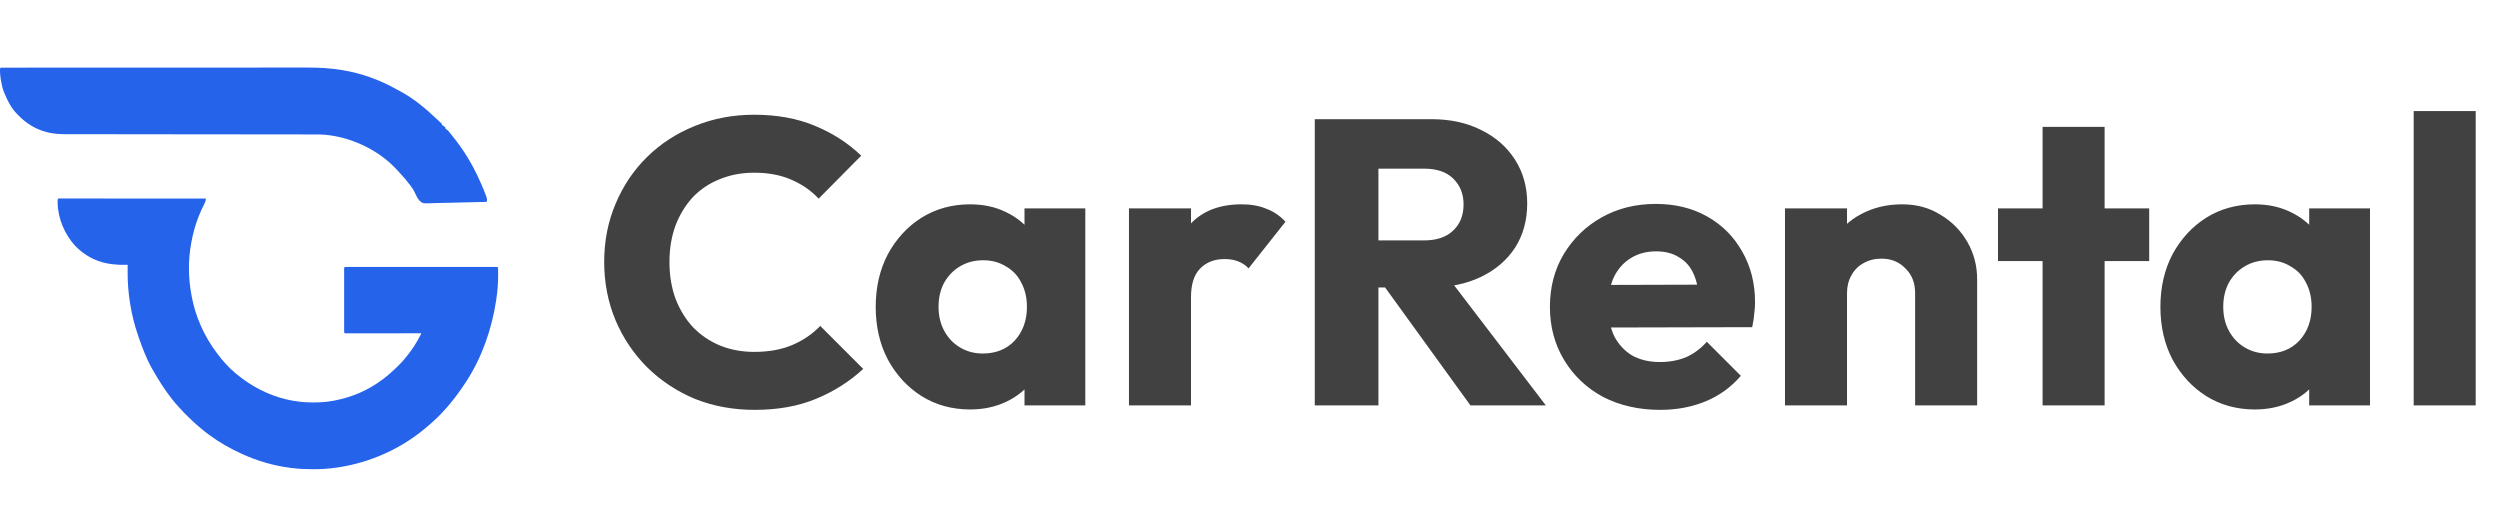
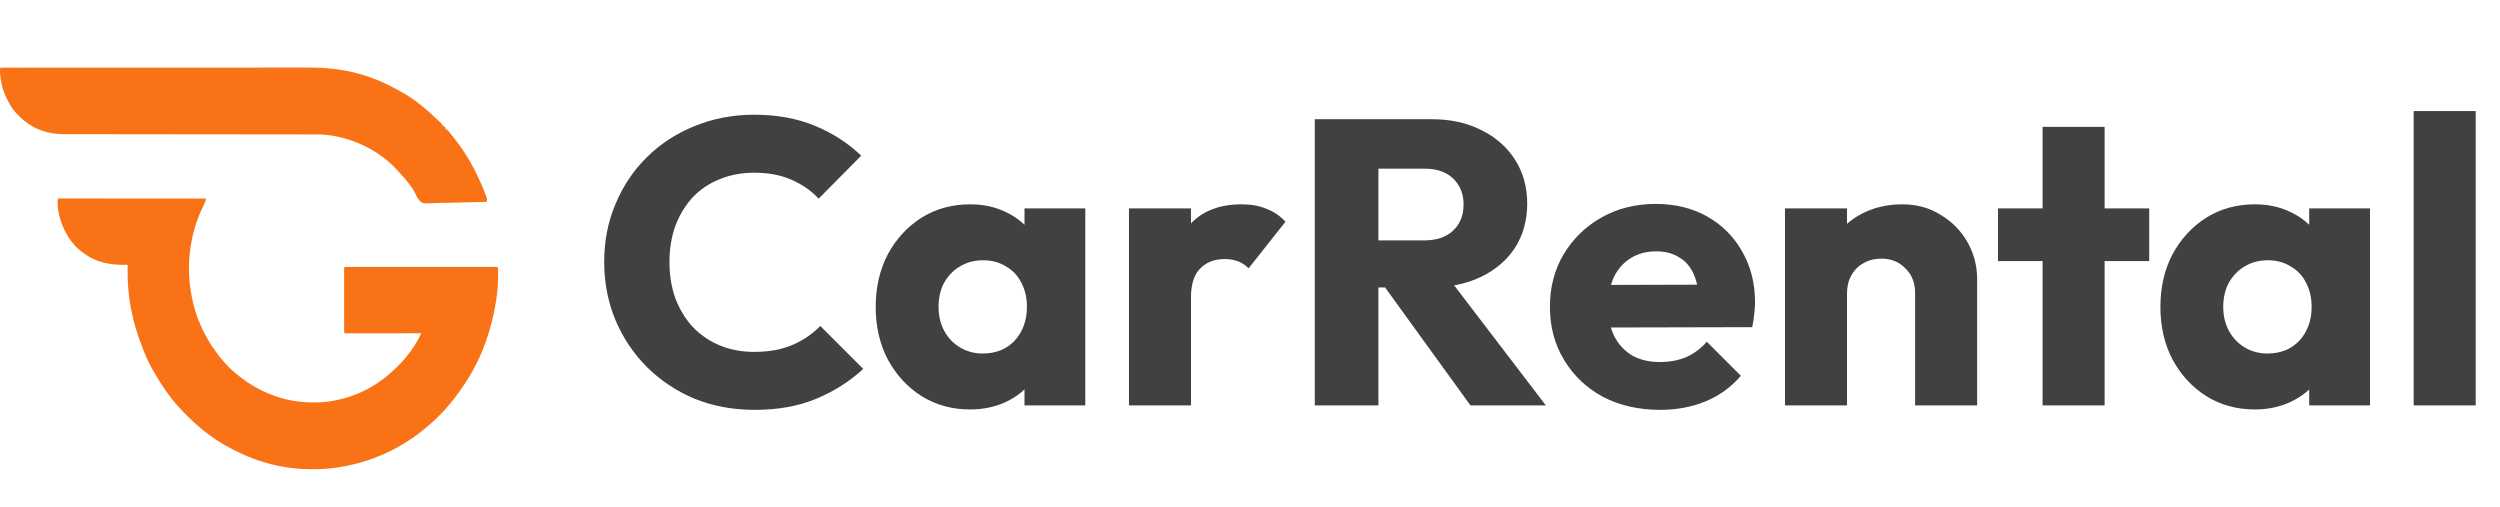
<svg xmlns="http://www.w3.org/2000/svg" width="148" height="30" viewBox="0 0 148 30" fill="none">
  <path d="M44.672 24.264C43.408 24.264 42.232 24.048 41.144 23.616C40.072 23.168 39.128 22.544 38.312 21.744C37.512 20.944 36.888 20.016 36.44 18.96C35.992 17.888 35.768 16.736 35.768 15.504C35.768 14.272 35.992 13.128 36.44 12.072C36.888 11 37.512 10.072 38.312 9.288C39.112 8.504 40.048 7.896 41.12 7.464C42.208 7.016 43.384 6.792 44.648 6.792C45.992 6.792 47.184 7.008 48.224 7.44C49.28 7.872 50.2 8.464 50.984 9.216L48.464 11.76C48.016 11.28 47.472 10.904 46.832 10.632C46.208 10.36 45.48 10.224 44.648 10.224C43.912 10.224 43.232 10.352 42.608 10.608C42 10.848 41.472 11.2 41.024 11.664C40.592 12.128 40.248 12.688 39.992 13.344C39.752 14 39.632 14.72 39.632 15.504C39.632 16.304 39.752 17.032 39.992 17.688C40.248 18.344 40.592 18.904 41.024 19.368C41.472 19.832 42 20.192 42.608 20.448C43.232 20.704 43.912 20.832 44.648 20.832C45.512 20.832 46.264 20.696 46.904 20.424C47.544 20.152 48.096 19.776 48.56 19.296L51.104 21.84C50.288 22.592 49.352 23.184 48.296 23.616C47.256 24.048 46.048 24.264 44.672 24.264ZM57.434 24.24C56.362 24.24 55.402 23.976 54.554 23.448C53.722 22.92 53.058 22.2 52.562 21.288C52.082 20.376 51.842 19.336 51.842 18.168C51.842 17 52.082 15.96 52.562 15.048C53.058 14.136 53.722 13.416 54.554 12.888C55.402 12.36 56.362 12.096 57.434 12.096C58.218 12.096 58.922 12.248 59.546 12.552C60.186 12.856 60.706 13.28 61.106 13.824C61.506 14.352 61.73 14.96 61.778 15.648V20.688C61.73 21.376 61.506 21.992 61.106 22.536C60.722 23.064 60.21 23.48 59.57 23.784C58.93 24.088 58.218 24.24 57.434 24.24ZM58.178 20.928C58.962 20.928 59.594 20.672 60.074 20.16C60.554 19.632 60.794 18.968 60.794 18.168C60.794 17.624 60.682 17.144 60.458 16.728C60.25 16.312 59.946 15.992 59.546 15.768C59.162 15.528 58.714 15.408 58.202 15.408C57.69 15.408 57.234 15.528 56.834 15.768C56.45 15.992 56.138 16.312 55.898 16.728C55.674 17.144 55.562 17.624 55.562 18.168C55.562 18.696 55.674 19.168 55.898 19.584C56.122 20 56.434 20.328 56.834 20.568C57.234 20.808 57.682 20.928 58.178 20.928ZM60.65 24V20.856L61.202 18.024L60.65 15.192V12.336H64.25V24H60.65ZM66.835 24V12.336H70.507V24H66.835ZM70.507 17.592L68.971 16.392C69.275 15.032 69.787 13.976 70.507 13.224C71.227 12.472 72.227 12.096 73.507 12.096C74.067 12.096 74.555 12.184 74.971 12.36C75.403 12.52 75.779 12.776 76.099 13.128L73.915 15.888C73.755 15.712 73.555 15.576 73.315 15.48C73.075 15.384 72.803 15.336 72.499 15.336C71.891 15.336 71.403 15.528 71.035 15.912C70.683 16.28 70.507 16.84 70.507 17.592ZM80.715 17.016V14.232H84.291C85.043 14.232 85.619 14.04 86.019 13.656C86.435 13.272 86.643 12.752 86.643 12.096C86.643 11.488 86.443 10.984 86.043 10.584C85.643 10.184 85.067 9.984 84.315 9.984H80.715V7.056H84.747C85.867 7.056 86.851 7.272 87.699 7.704C88.547 8.12 89.211 8.704 89.691 9.456C90.171 10.208 90.411 11.072 90.411 12.048C90.411 13.04 90.171 13.912 89.691 14.664C89.211 15.4 88.539 15.976 87.675 16.392C86.811 16.808 85.795 17.016 84.627 17.016H80.715ZM77.835 24V7.056H81.603V24H77.835ZM87.051 24L81.771 16.704L85.227 15.768L91.515 24H87.051ZM98.283 24.264C97.019 24.264 95.891 24.008 94.899 23.496C93.923 22.968 93.155 22.24 92.595 21.312C92.035 20.384 91.755 19.336 91.755 18.168C91.755 17 92.027 15.96 92.571 15.048C93.131 14.12 93.883 13.392 94.827 12.864C95.771 12.336 96.835 12.072 98.019 12.072C99.171 12.072 100.187 12.32 101.067 12.816C101.947 13.312 102.635 14 103.131 14.88C103.643 15.76 103.899 16.768 103.899 17.904C103.899 18.112 103.883 18.336 103.851 18.576C103.835 18.8 103.795 19.064 103.731 19.368L93.675 19.392V16.872L102.171 16.848L100.587 17.904C100.571 17.232 100.467 16.68 100.275 16.248C100.083 15.8 99.795 15.464 99.411 15.24C99.043 15 98.587 14.88 98.043 14.88C97.467 14.88 96.963 15.016 96.531 15.288C96.115 15.544 95.787 15.912 95.547 16.392C95.323 16.872 95.211 17.456 95.211 18.144C95.211 18.832 95.331 19.424 95.571 19.92C95.827 20.4 96.179 20.776 96.627 21.048C97.091 21.304 97.635 21.432 98.259 21.432C98.835 21.432 99.355 21.336 99.819 21.144C100.283 20.936 100.691 20.632 101.043 20.232L103.059 22.248C102.483 22.92 101.787 23.424 100.971 23.76C100.155 24.096 99.259 24.264 98.283 24.264ZM113.375 24V17.352C113.375 16.744 113.183 16.256 112.799 15.888C112.431 15.504 111.959 15.312 111.383 15.312C110.983 15.312 110.631 15.4 110.327 15.576C110.023 15.736 109.783 15.976 109.607 16.296C109.431 16.6 109.343 16.952 109.343 17.352L107.927 16.656C107.927 15.744 108.127 14.944 108.527 14.256C108.927 13.568 109.479 13.04 110.183 12.672C110.903 12.288 111.711 12.096 112.607 12.096C113.471 12.096 114.231 12.304 114.887 12.72C115.559 13.12 116.087 13.656 116.471 14.328C116.855 15 117.047 15.736 117.047 16.536V24H113.375ZM105.671 24V12.336H109.343V24H105.671ZM120.921 24V7.512H124.593V24H120.921ZM118.281 15.456V12.336H127.233V15.456H118.281ZM133.488 24.24C132.416 24.24 131.456 23.976 130.608 23.448C129.776 22.92 129.112 22.2 128.616 21.288C128.136 20.376 127.896 19.336 127.896 18.168C127.896 17 128.136 15.96 128.616 15.048C129.112 14.136 129.776 13.416 130.608 12.888C131.456 12.36 132.416 12.096 133.488 12.096C134.272 12.096 134.976 12.248 135.6 12.552C136.24 12.856 136.76 13.28 137.16 13.824C137.56 14.352 137.784 14.96 137.832 15.648V20.688C137.784 21.376 137.56 21.992 137.16 22.536C136.776 23.064 136.264 23.48 135.624 23.784C134.984 24.088 134.272 24.24 133.488 24.24ZM134.232 20.928C135.016 20.928 135.648 20.672 136.128 20.16C136.608 19.632 136.848 18.968 136.848 18.168C136.848 17.624 136.736 17.144 136.512 16.728C136.304 16.312 136 15.992 135.6 15.768C135.216 15.528 134.768 15.408 134.256 15.408C133.744 15.408 133.288 15.528 132.888 15.768C132.504 15.992 132.192 16.312 131.952 16.728C131.728 17.144 131.616 17.624 131.616 18.168C131.616 18.696 131.728 19.168 131.952 19.584C132.176 20 132.488 20.328 132.888 20.568C133.288 20.808 133.736 20.928 134.232 20.928ZM136.704 24V20.856L137.256 18.024L136.704 15.192V12.336H140.304V24H136.704ZM142.89 24V6.576H146.562V24H142.89Z" fill="#414141" />
-   <path d="M3.506 11.75C3.533 11.75 3.559 11.75 3.587 11.75C3.632 11.75 3.632 11.75 3.679 11.75C3.73 11.75 3.73 11.75 3.782 11.75C3.817 11.75 3.853 11.75 3.89 11.75C3.99 11.75 4.089 11.75 4.189 11.75C4.296 11.751 4.403 11.751 4.51 11.751C4.696 11.751 4.882 11.751 5.068 11.751C5.337 11.751 5.606 11.751 5.874 11.751C6.31 11.751 6.746 11.752 7.182 11.752C7.606 11.752 8.03 11.752 8.454 11.752C8.48 11.752 8.506 11.752 8.533 11.752C8.664 11.752 8.794 11.753 8.925 11.753C10.012 11.753 11.099 11.754 12.186 11.754C12.186 11.912 12.133 12.002 12.064 12.135C11.721 12.817 11.469 13.563 11.333 14.325C11.328 14.354 11.322 14.384 11.316 14.414C11.134 15.408 11.146 16.465 11.333 17.456C11.338 17.482 11.342 17.509 11.347 17.536C11.569 18.76 12.103 19.918 12.825 20.884C12.838 20.901 12.851 20.918 12.864 20.935C13.185 21.367 13.544 21.768 13.952 22.103C13.977 22.124 13.977 22.124 14.003 22.145C14.437 22.503 14.889 22.808 15.383 23.059C15.405 23.07 15.427 23.081 15.449 23.092C16.413 23.583 17.448 23.824 18.512 23.825C18.535 23.825 18.559 23.825 18.583 23.825C18.984 23.825 19.373 23.796 19.768 23.718C19.792 23.713 19.817 23.709 19.842 23.704C20.817 23.517 21.784 23.11 22.6 22.498C22.649 22.462 22.649 22.462 22.7 22.425C22.966 22.226 23.211 22.006 23.453 21.773C23.469 21.757 23.486 21.741 23.503 21.725C23.692 21.543 23.869 21.358 24.031 21.147C24.055 21.118 24.079 21.09 24.104 21.06C24.4 20.699 24.656 20.295 24.872 19.873C24.885 19.846 24.899 19.819 24.913 19.792C24.924 19.771 24.934 19.751 24.945 19.73C24.921 19.73 24.898 19.73 24.874 19.73C24.306 19.731 23.739 19.731 23.172 19.732C22.897 19.732 22.623 19.732 22.348 19.733C22.109 19.733 21.87 19.733 21.631 19.733C21.504 19.733 21.378 19.733 21.251 19.733C21.132 19.734 21.013 19.734 20.894 19.734C20.85 19.734 20.806 19.734 20.762 19.734C20.703 19.734 20.643 19.734 20.583 19.734C20.55 19.734 20.517 19.734 20.482 19.734C20.407 19.73 20.407 19.73 20.377 19.697C20.374 19.647 20.373 19.597 20.373 19.547C20.373 19.514 20.373 19.482 20.373 19.449C20.373 19.413 20.373 19.377 20.373 19.34C20.373 19.302 20.373 19.265 20.373 19.226C20.373 19.101 20.373 18.976 20.373 18.852C20.373 18.765 20.373 18.679 20.373 18.593C20.373 18.411 20.373 18.23 20.373 18.049C20.373 17.839 20.373 17.629 20.373 17.42C20.373 17.218 20.373 17.017 20.373 16.815C20.373 16.729 20.373 16.643 20.373 16.558C20.373 16.438 20.373 16.318 20.373 16.198C20.373 16.162 20.373 16.126 20.373 16.089C20.373 16.057 20.373 16.024 20.373 15.991C20.373 15.963 20.373 15.934 20.373 15.905C20.377 15.841 20.377 15.841 20.407 15.808C20.456 15.805 20.504 15.804 20.552 15.804C20.584 15.804 20.616 15.804 20.648 15.804C20.683 15.804 20.718 15.804 20.754 15.804C20.791 15.804 20.828 15.804 20.866 15.804C20.969 15.804 21.072 15.804 21.175 15.804C21.286 15.804 21.397 15.804 21.508 15.804C21.725 15.803 21.943 15.803 22.16 15.804C22.337 15.804 22.513 15.804 22.69 15.804C22.715 15.804 22.74 15.804 22.766 15.804C22.817 15.804 22.868 15.804 22.919 15.804C23.397 15.803 23.876 15.804 24.354 15.804C24.765 15.804 25.176 15.804 25.587 15.804C26.063 15.804 26.54 15.803 27.017 15.804C27.067 15.804 27.118 15.804 27.169 15.804C27.206 15.804 27.206 15.804 27.245 15.804C27.421 15.804 27.598 15.804 27.774 15.803C27.989 15.803 28.204 15.803 28.419 15.804C28.529 15.804 28.639 15.804 28.748 15.804C28.867 15.803 28.986 15.804 29.105 15.804C29.14 15.804 29.175 15.804 29.211 15.804C29.242 15.804 29.274 15.804 29.306 15.804C29.334 15.804 29.361 15.804 29.39 15.804C29.451 15.808 29.451 15.808 29.482 15.841C29.491 15.989 29.489 16.138 29.489 16.286C29.489 16.319 29.489 16.319 29.489 16.354C29.489 16.792 29.454 17.22 29.39 17.654C29.383 17.707 29.383 17.707 29.375 17.762C29.116 19.482 28.528 21.171 27.594 22.597C27.573 22.629 27.553 22.66 27.532 22.693C27.472 22.782 27.412 22.871 27.35 22.96C27.327 22.993 27.304 23.027 27.28 23.061C26.745 23.829 26.131 24.54 25.432 25.135C25.392 25.17 25.351 25.205 25.311 25.241C23.791 26.556 21.936 27.38 20.014 27.669C19.991 27.672 19.968 27.675 19.945 27.679C19.482 27.747 19.021 27.779 18.554 27.778C18.532 27.778 18.51 27.778 18.488 27.778C18.08 27.777 17.677 27.756 17.271 27.706C17.239 27.702 17.208 27.698 17.175 27.694C16.203 27.569 15.249 27.294 14.348 26.882C14.328 26.873 14.309 26.864 14.289 26.855C13.977 26.713 13.673 26.557 13.373 26.387C13.352 26.376 13.332 26.364 13.31 26.352C13.011 26.183 12.726 25.992 12.445 25.79C12.414 25.768 12.384 25.747 12.353 25.724C12.182 25.599 12.018 25.468 11.857 25.326C11.79 25.267 11.722 25.21 11.653 25.154C11.527 25.048 11.409 24.935 11.292 24.819C11.228 24.756 11.164 24.695 11.098 24.634C10.951 24.496 10.814 24.347 10.677 24.198C10.652 24.171 10.627 24.145 10.602 24.117C10.453 23.956 10.311 23.792 10.176 23.619C10.16 23.599 10.145 23.579 10.128 23.558C9.741 23.058 9.404 22.528 9.088 21.973C9.056 21.917 9.023 21.86 8.991 21.804C8.66 21.218 8.419 20.569 8.197 19.928C8.18 19.881 8.18 19.881 8.164 19.833C7.757 18.645 7.547 17.341 7.555 16.076C7.555 16.037 7.556 15.998 7.556 15.958C7.556 15.864 7.557 15.77 7.557 15.676C7.519 15.677 7.519 15.677 7.48 15.678C6.307 15.706 5.344 15.45 4.462 14.568C3.838 13.893 3.42 12.935 3.41 11.977C3.411 11.757 3.411 11.757 3.506 11.75Z" fill="#2563EB" />
-   <path d="M0.16 4.004C0.187 4.004 0.214 4.004 0.242 4.004C0.287 4.004 0.287 4.004 0.333 4.004C0.364 4.004 0.396 4.004 0.429 4.004C0.536 4.004 0.644 4.004 0.752 4.004C0.829 4.004 0.907 4.004 0.984 4.004C1.154 4.004 1.323 4.004 1.492 4.004C1.744 4.004 1.995 4.004 2.247 4.003C2.722 4.003 3.198 4.003 3.674 4.003C4.041 4.003 4.409 4.003 4.777 4.003C4.882 4.003 4.988 4.003 5.094 4.003C5.12 4.003 5.146 4.003 5.174 4.003C5.914 4.002 6.654 4.002 7.394 4.002C7.422 4.002 7.45 4.002 7.479 4.002C7.62 4.002 7.762 4.002 7.903 4.002C7.931 4.002 7.96 4.002 7.989 4.002C8.045 4.002 8.102 4.002 8.159 4.002C9.042 4.002 9.925 4.002 10.809 4.002C11.801 4.001 12.793 4.001 13.785 4.001C13.891 4.001 13.997 4.001 14.103 4.001C14.129 4.001 14.155 4.001 14.182 4.001C14.601 4.001 15.02 4.001 15.439 4C15.86 4 16.282 4 16.704 4C16.954 4 17.204 4 17.454 4C17.642 4 17.829 4 18.017 4C18.092 4 18.168 4 18.243 4C18.911 3.999 19.575 4.035 20.236 4.147C20.257 4.15 20.277 4.153 20.299 4.157C21.391 4.341 22.458 4.717 23.439 5.268C23.532 5.32 23.625 5.369 23.719 5.417C24.509 5.846 25.209 6.43 25.869 7.06C25.913 7.101 25.958 7.142 26.002 7.183C26.024 7.203 26.046 7.223 26.069 7.245C26.097 7.27 26.097 7.27 26.125 7.295C26.163 7.337 26.163 7.337 26.163 7.403C26.19 7.416 26.19 7.416 26.218 7.43C26.284 7.469 26.328 7.505 26.376 7.568C26.376 7.59 26.376 7.611 26.376 7.634C26.394 7.643 26.412 7.651 26.431 7.66C26.501 7.702 26.536 7.739 26.587 7.805C26.658 7.896 26.73 7.987 26.803 8.077C27.436 8.854 27.971 9.731 28.386 10.665C28.417 10.734 28.448 10.802 28.479 10.871C28.584 11.105 28.681 11.34 28.768 11.583C28.78 11.615 28.78 11.615 28.792 11.649C28.833 11.765 28.846 11.833 28.812 11.951C28.311 11.967 27.81 11.98 27.309 11.987C27.077 11.991 26.844 11.995 26.612 12.004C26.409 12.01 26.206 12.015 26.003 12.016C25.895 12.017 25.788 12.019 25.681 12.024C25.031 12.054 25.031 12.054 24.838 11.884C24.704 11.721 24.614 11.539 24.528 11.343C24.469 11.219 24.393 11.113 24.311 11.006C24.297 10.988 24.284 10.97 24.27 10.951C24.1 10.724 23.92 10.507 23.727 10.303C23.574 10.139 23.574 10.139 23.529 10.087C22.392 8.815 20.566 8.009 18.941 7.961C18.75 7.958 18.558 7.959 18.367 7.959C18.302 7.959 18.237 7.959 18.172 7.959C17.994 7.958 17.816 7.958 17.638 7.958C17.446 7.958 17.254 7.958 17.062 7.958C16.75 7.957 16.439 7.957 16.128 7.957C15.602 7.957 15.076 7.956 14.55 7.955C14.347 7.955 14.145 7.955 13.942 7.954C13.92 7.954 13.897 7.954 13.874 7.954C13.339 7.954 12.804 7.953 12.268 7.952C12.245 7.952 12.222 7.952 12.197 7.952C11.651 7.952 11.105 7.951 10.559 7.951C10.524 7.951 10.524 7.951 10.488 7.951C10.299 7.95 10.11 7.95 9.92 7.95C9.139 7.95 8.358 7.949 7.577 7.947C7.467 7.947 7.356 7.947 7.246 7.947C7.224 7.947 7.202 7.947 7.18 7.947C6.831 7.946 6.482 7.946 6.133 7.946C5.782 7.946 5.431 7.946 5.08 7.945C4.89 7.944 4.7 7.944 4.51 7.944C4.336 7.945 4.162 7.944 3.988 7.944C3.925 7.943 3.862 7.943 3.8 7.944C2.749 7.947 1.833 7.605 1.071 6.81C1.038 6.777 1.038 6.777 1.005 6.744C0.678 6.412 0.462 5.995 0.279 5.558C0.265 5.523 0.25 5.489 0.235 5.454C0.146 5.23 0.098 5.002 0.057 4.762C0.051 4.733 0.046 4.703 0.041 4.672C0.007 4.462 -0.009 4.254 0.005 4.041C0.052 3.991 0.095 4.004 0.16 4.004Z" fill="#2563EB" />
+   <path d="M3.506 11.75C3.533 11.75 3.559 11.75 3.587 11.75C3.632 11.75 3.632 11.75 3.679 11.75C3.73 11.75 3.73 11.75 3.782 11.75C3.817 11.75 3.853 11.75 3.89 11.75C3.99 11.75 4.089 11.75 4.189 11.75C4.296 11.751 4.403 11.751 4.51 11.751C4.696 11.751 4.882 11.751 5.068 11.751C5.337 11.751 5.606 11.751 5.874 11.751C6.31 11.751 6.746 11.752 7.182 11.752C7.606 11.752 8.03 11.752 8.454 11.752C8.48 11.752 8.506 11.752 8.533 11.752C8.664 11.752 8.794 11.753 8.925 11.753C10.012 11.753 11.099 11.754 12.186 11.754C12.186 11.912 12.133 12.002 12.064 12.135C11.721 12.817 11.469 13.563 11.333 14.325C11.328 14.354 11.322 14.384 11.316 14.414C11.134 15.408 11.146 16.465 11.333 17.456C11.338 17.482 11.342 17.509 11.347 17.536C11.569 18.76 12.103 19.918 12.825 20.884C12.838 20.901 12.851 20.918 12.864 20.935C13.185 21.367 13.544 21.768 13.952 22.103C13.977 22.124 13.977 22.124 14.003 22.145C14.437 22.503 14.889 22.808 15.383 23.059C15.405 23.07 15.427 23.081 15.449 23.092C16.413 23.583 17.448 23.824 18.512 23.825C18.535 23.825 18.559 23.825 18.583 23.825C18.984 23.825 19.373 23.796 19.768 23.718C19.792 23.713 19.817 23.709 19.842 23.704C20.817 23.517 21.784 23.11 22.6 22.498C22.649 22.462 22.649 22.462 22.7 22.425C22.966 22.226 23.211 22.006 23.453 21.773C23.469 21.757 23.486 21.741 23.503 21.725C23.692 21.543 23.869 21.358 24.031 21.147C24.055 21.118 24.079 21.09 24.104 21.06C24.4 20.699 24.656 20.295 24.872 19.873C24.885 19.846 24.899 19.819 24.913 19.792C24.924 19.771 24.934 19.751 24.945 19.73C24.921 19.73 24.898 19.73 24.874 19.73C24.306 19.731 23.739 19.731 23.172 19.732C22.897 19.732 22.623 19.732 22.348 19.733C22.109 19.733 21.87 19.733 21.631 19.733C21.504 19.733 21.378 19.733 21.251 19.733C21.132 19.734 21.013 19.734 20.894 19.734C20.85 19.734 20.806 19.734 20.762 19.734C20.703 19.734 20.643 19.734 20.583 19.734C20.55 19.734 20.517 19.734 20.482 19.734C20.407 19.73 20.407 19.73 20.377 19.697C20.374 19.647 20.373 19.597 20.373 19.547C20.373 19.514 20.373 19.482 20.373 19.449C20.373 19.413 20.373 19.377 20.373 19.34C20.373 19.302 20.373 19.265 20.373 19.226C20.373 19.101 20.373 18.976 20.373 18.852C20.373 18.765 20.373 18.679 20.373 18.593C20.373 18.411 20.373 18.23 20.373 18.049C20.373 17.839 20.373 17.629 20.373 17.42C20.373 17.218 20.373 17.017 20.373 16.815C20.373 16.729 20.373 16.643 20.373 16.558C20.373 16.438 20.373 16.318 20.373 16.198C20.373 16.162 20.373 16.126 20.373 16.089C20.373 16.057 20.373 16.024 20.373 15.991C20.373 15.963 20.373 15.934 20.373 15.905C20.377 15.841 20.377 15.841 20.407 15.808C20.456 15.805 20.504 15.804 20.552 15.804C20.584 15.804 20.616 15.804 20.648 15.804C20.683 15.804 20.718 15.804 20.754 15.804C20.791 15.804 20.828 15.804 20.866 15.804C20.969 15.804 21.072 15.804 21.175 15.804C21.286 15.804 21.397 15.804 21.508 15.804C21.725 15.803 21.943 15.803 22.16 15.804C22.337 15.804 22.513 15.804 22.69 15.804C22.715 15.804 22.74 15.804 22.766 15.804C22.817 15.804 22.868 15.804 22.919 15.804C23.397 15.803 23.876 15.804 24.354 15.804C24.765 15.804 25.176 15.804 25.587 15.804C26.063 15.804 26.54 15.803 27.017 15.804C27.067 15.804 27.118 15.804 27.169 15.804C27.206 15.804 27.206 15.804 27.245 15.804C27.421 15.804 27.598 15.804 27.774 15.803C27.989 15.803 28.204 15.803 28.419 15.804C28.529 15.804 28.639 15.804 28.748 15.804C28.867 15.803 28.986 15.804 29.105 15.804C29.14 15.804 29.175 15.804 29.211 15.804C29.242 15.804 29.274 15.804 29.306 15.804C29.334 15.804 29.361 15.804 29.39 15.804C29.451 15.808 29.451 15.808 29.482 15.841C29.491 15.989 29.489 16.138 29.489 16.286C29.489 16.319 29.489 16.319 29.489 16.354C29.489 16.792 29.454 17.22 29.39 17.654C29.383 17.707 29.383 17.707 29.375 17.762C29.116 19.482 28.528 21.171 27.594 22.597C27.573 22.629 27.553 22.66 27.532 22.693C27.472 22.782 27.412 22.871 27.35 22.96C27.327 22.993 27.304 23.027 27.28 23.061C26.745 23.829 26.131 24.54 25.432 25.135C25.392 25.17 25.351 25.205 25.311 25.241C23.791 26.556 21.936 27.38 20.014 27.669C19.991 27.672 19.968 27.675 19.945 27.679C19.482 27.747 19.021 27.779 18.554 27.778C18.532 27.778 18.51 27.778 18.488 27.778C18.08 27.777 17.677 27.756 17.271 27.706C17.239 27.702 17.208 27.698 17.175 27.694C16.203 27.569 15.249 27.294 14.348 26.882C14.328 26.873 14.309 26.864 14.289 26.855C13.977 26.713 13.673 26.557 13.373 26.387C13.352 26.376 13.332 26.364 13.31 26.352C13.011 26.183 12.726 25.992 12.445 25.79C12.414 25.768 12.384 25.747 12.353 25.724C12.182 25.599 12.018 25.468 11.857 25.326C11.79 25.267 11.722 25.21 11.653 25.154C11.527 25.048 11.409 24.935 11.292 24.819C11.228 24.756 11.164 24.695 11.098 24.634C10.951 24.496 10.814 24.347 10.677 24.198C10.652 24.171 10.627 24.145 10.602 24.117C10.453 23.956 10.311 23.792 10.176 23.619C10.16 23.599 10.145 23.579 10.128 23.558C9.741 23.058 9.404 22.528 9.088 21.973C9.056 21.917 9.023 21.86 8.991 21.804C8.66 21.218 8.419 20.569 8.197 19.928C8.18 19.881 8.18 19.881 8.164 19.833C7.757 18.645 7.547 17.341 7.555 16.076C7.555 16.037 7.556 15.998 7.556 15.958C7.556 15.864 7.557 15.77 7.557 15.676C7.519 15.677 7.519 15.677 7.48 15.678C6.307 15.706 5.344 15.45 4.462 14.568C3.838 13.893 3.42 12.935 3.41 11.977C3.411 11.757 3.411 11.757 3.506 11.75Z" fill="#F97316" />
+   <path d="M0.16 4.004C0.187 4.004 0.214 4.004 0.242 4.004C0.287 4.004 0.287 4.004 0.333 4.004C0.364 4.004 0.396 4.004 0.429 4.004C0.536 4.004 0.644 4.004 0.752 4.004C0.829 4.004 0.907 4.004 0.984 4.004C1.154 4.004 1.323 4.004 1.492 4.004C1.744 4.004 1.995 4.004 2.247 4.003C2.722 4.003 3.198 4.003 3.674 4.003C4.041 4.003 4.409 4.003 4.777 4.003C4.882 4.003 4.988 4.003 5.094 4.003C5.12 4.003 5.146 4.003 5.174 4.003C5.914 4.002 6.654 4.002 7.394 4.002C7.422 4.002 7.45 4.002 7.479 4.002C7.62 4.002 7.762 4.002 7.903 4.002C7.931 4.002 7.96 4.002 7.989 4.002C8.045 4.002 8.102 4.002 8.159 4.002C9.042 4.002 9.925 4.002 10.809 4.002C11.801 4.001 12.793 4.001 13.785 4.001C13.891 4.001 13.997 4.001 14.103 4.001C14.129 4.001 14.155 4.001 14.182 4.001C14.601 4.001 15.02 4.001 15.439 4C15.86 4 16.282 4 16.704 4C16.954 4 17.204 4 17.454 4C17.642 4 17.829 4 18.017 4C18.092 4 18.168 4 18.243 4C18.911 3.999 19.575 4.035 20.236 4.147C20.257 4.15 20.277 4.153 20.299 4.157C21.391 4.341 22.458 4.717 23.439 5.268C23.532 5.32 23.625 5.369 23.719 5.417C24.509 5.846 25.209 6.43 25.869 7.06C25.913 7.101 25.958 7.142 26.002 7.183C26.024 7.203 26.046 7.223 26.069 7.245C26.097 7.27 26.097 7.27 26.125 7.295C26.163 7.337 26.163 7.337 26.163 7.403C26.19 7.416 26.19 7.416 26.218 7.43C26.284 7.469 26.328 7.505 26.376 7.568C26.376 7.59 26.376 7.611 26.376 7.634C26.394 7.643 26.412 7.651 26.431 7.66C26.501 7.702 26.536 7.739 26.587 7.805C26.658 7.896 26.73 7.987 26.803 8.077C27.436 8.854 27.971 9.731 28.386 10.665C28.417 10.734 28.448 10.802 28.479 10.871C28.584 11.105 28.681 11.34 28.768 11.583C28.78 11.615 28.78 11.615 28.792 11.649C28.833 11.765 28.846 11.833 28.812 11.951C28.311 11.967 27.81 11.98 27.309 11.987C27.077 11.991 26.844 11.995 26.612 12.004C26.409 12.01 26.206 12.015 26.003 12.016C25.895 12.017 25.788 12.019 25.681 12.024C25.031 12.054 25.031 12.054 24.838 11.884C24.704 11.721 24.614 11.539 24.528 11.343C24.469 11.219 24.393 11.113 24.311 11.006C24.297 10.988 24.284 10.97 24.27 10.951C24.1 10.724 23.92 10.507 23.727 10.303C23.574 10.139 23.574 10.139 23.529 10.087C22.392 8.815 20.566 8.009 18.941 7.961C18.75 7.958 18.558 7.959 18.367 7.959C18.302 7.959 18.237 7.959 18.172 7.959C17.994 7.958 17.816 7.958 17.638 7.958C17.446 7.958 17.254 7.958 17.062 7.958C16.75 7.957 16.439 7.957 16.128 7.957C15.602 7.957 15.076 7.956 14.55 7.955C14.347 7.955 14.145 7.955 13.942 7.954C13.92 7.954 13.897 7.954 13.874 7.954C13.339 7.954 12.804 7.953 12.268 7.952C12.245 7.952 12.222 7.952 12.197 7.952C11.651 7.952 11.105 7.951 10.559 7.951C10.524 7.951 10.524 7.951 10.488 7.951C10.299 7.95 10.11 7.95 9.92 7.95C9.139 7.95 8.358 7.949 7.577 7.947C7.467 7.947 7.356 7.947 7.246 7.947C7.224 7.947 7.202 7.947 7.18 7.947C6.831 7.946 6.482 7.946 6.133 7.946C5.782 7.946 5.431 7.946 5.08 7.945C4.89 7.944 4.7 7.944 4.51 7.944C4.336 7.945 4.162 7.944 3.988 7.944C3.925 7.943 3.862 7.943 3.8 7.944C2.749 7.947 1.833 7.605 1.071 6.81C1.038 6.777 1.038 6.777 1.005 6.744C0.678 6.412 0.462 5.995 0.279 5.558C0.265 5.523 0.25 5.489 0.235 5.454C0.146 5.23 0.098 5.002 0.057 4.762C0.051 4.733 0.046 4.703 0.041 4.672C0.007 4.462 -0.009 4.254 0.005 4.041C0.052 3.991 0.095 4.004 0.16 4.004Z" fill="#F97316" />
</svg>
